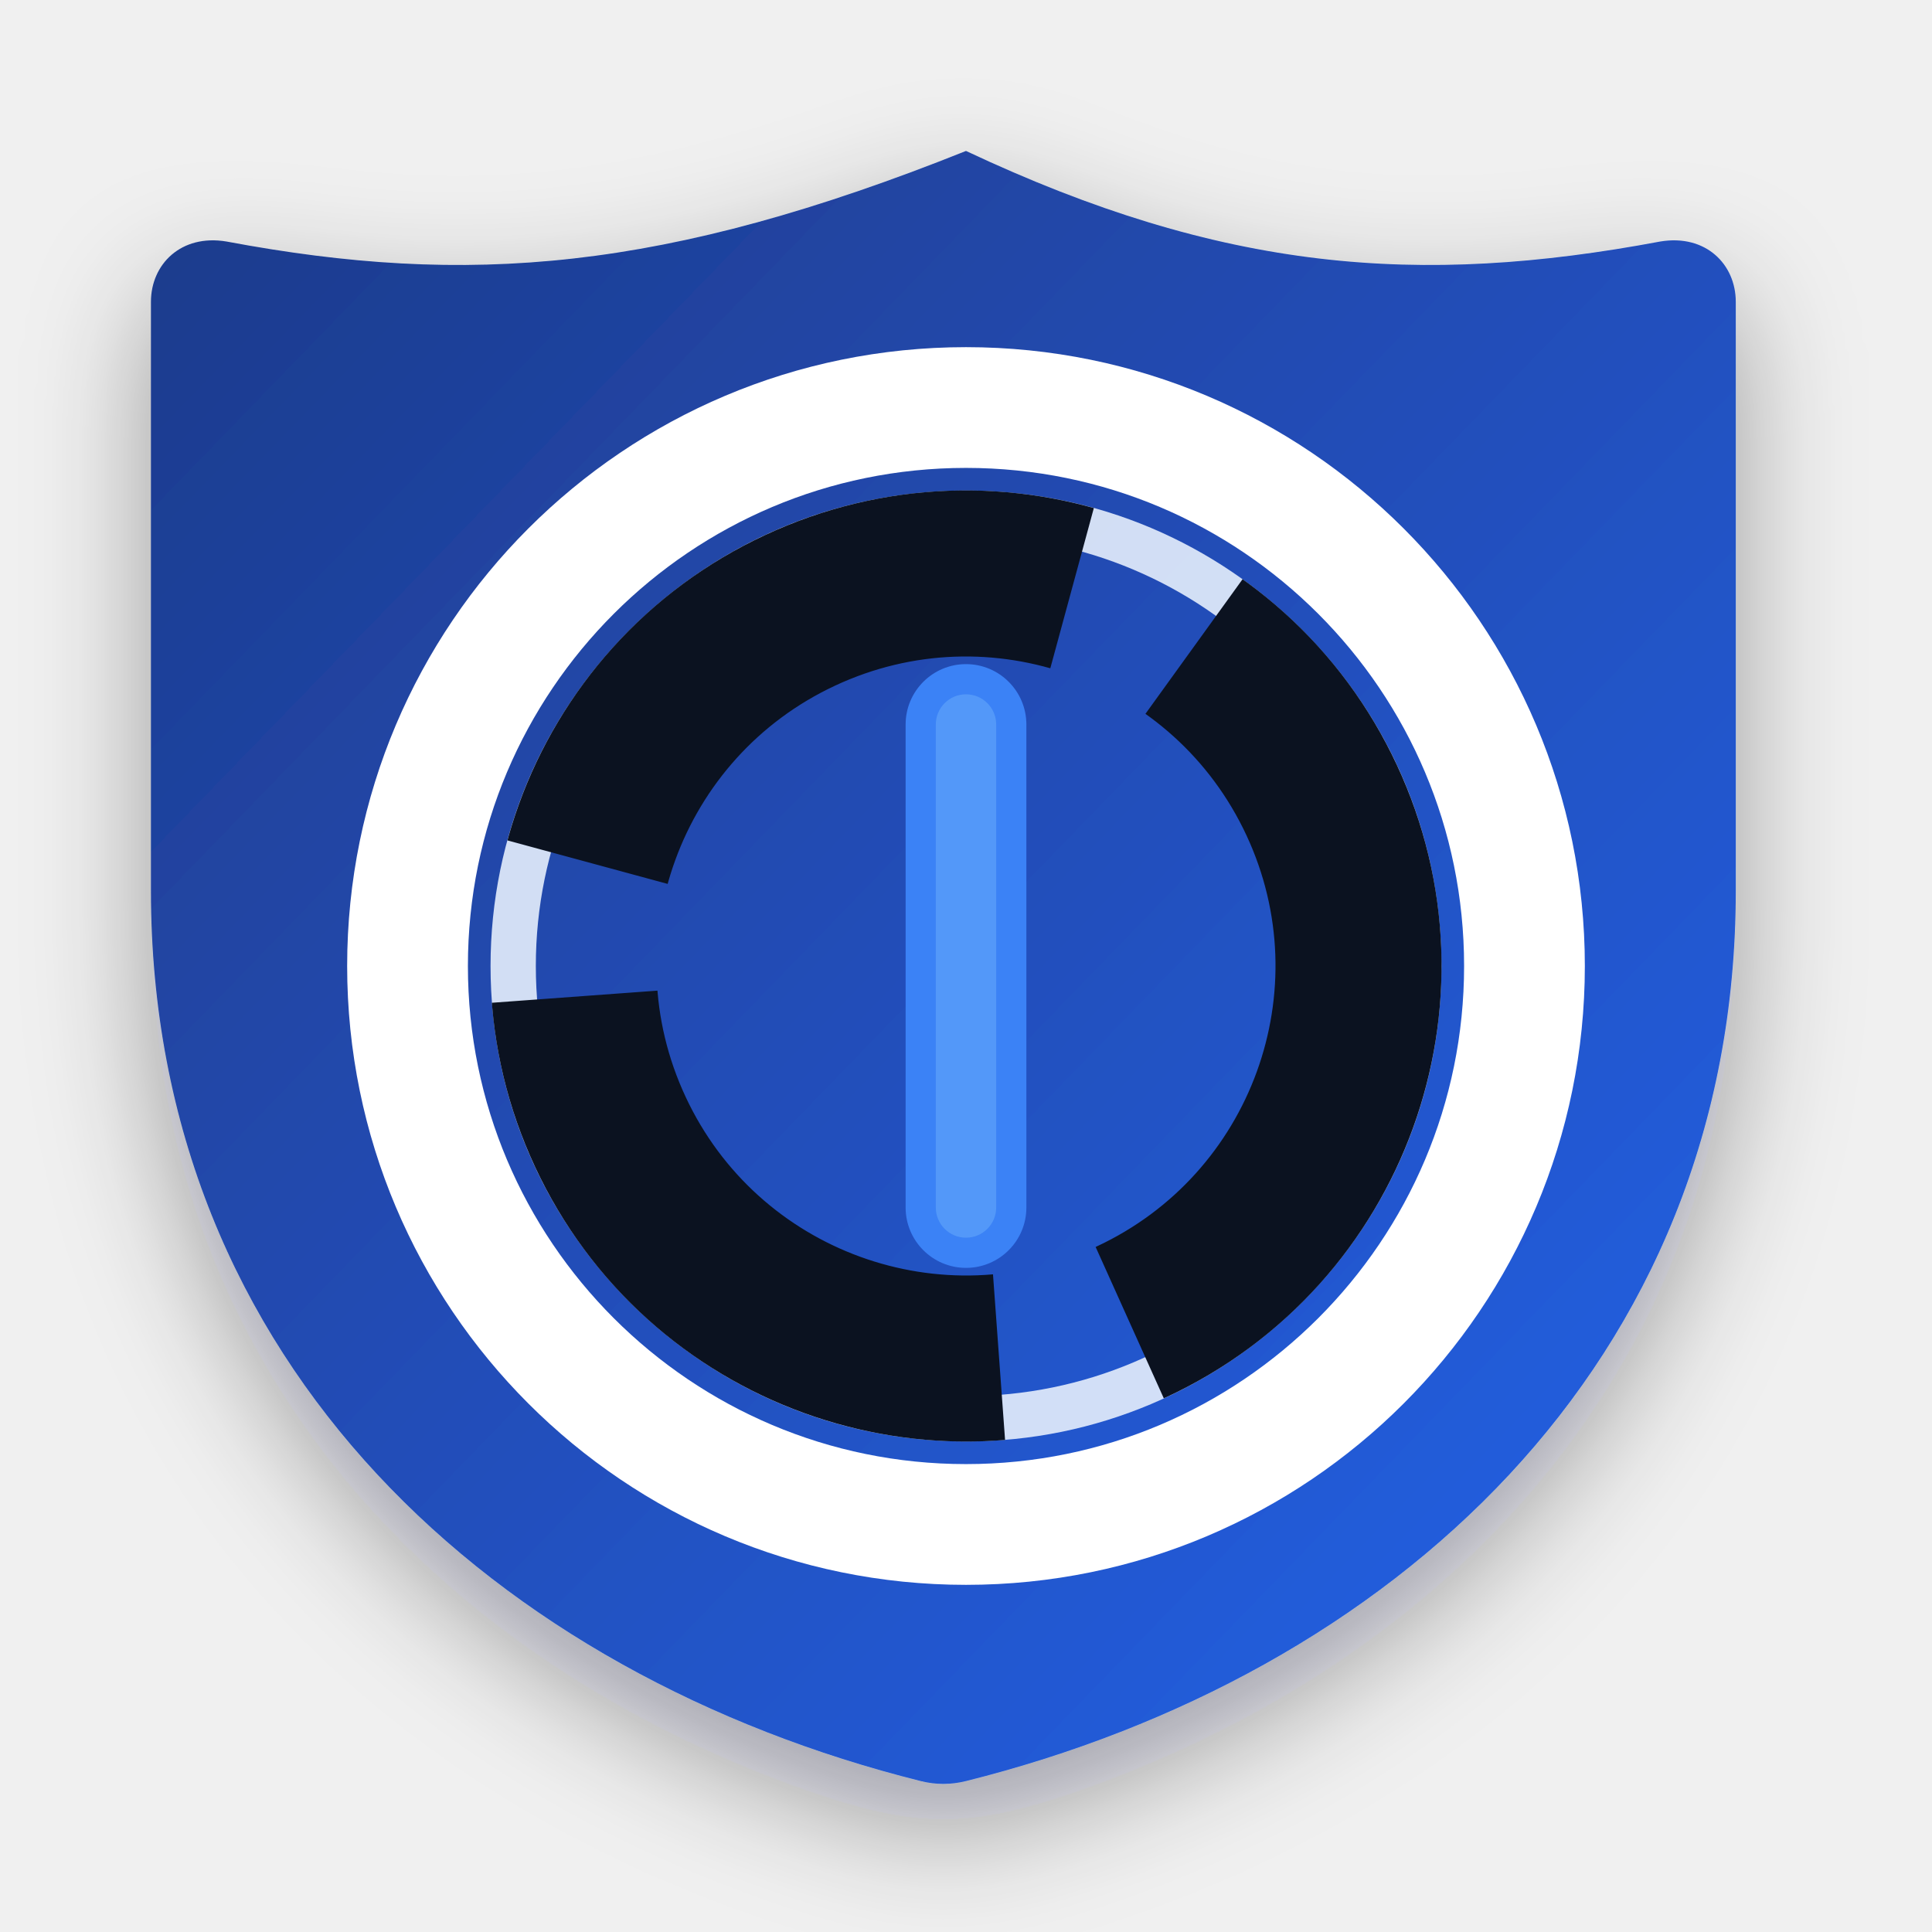
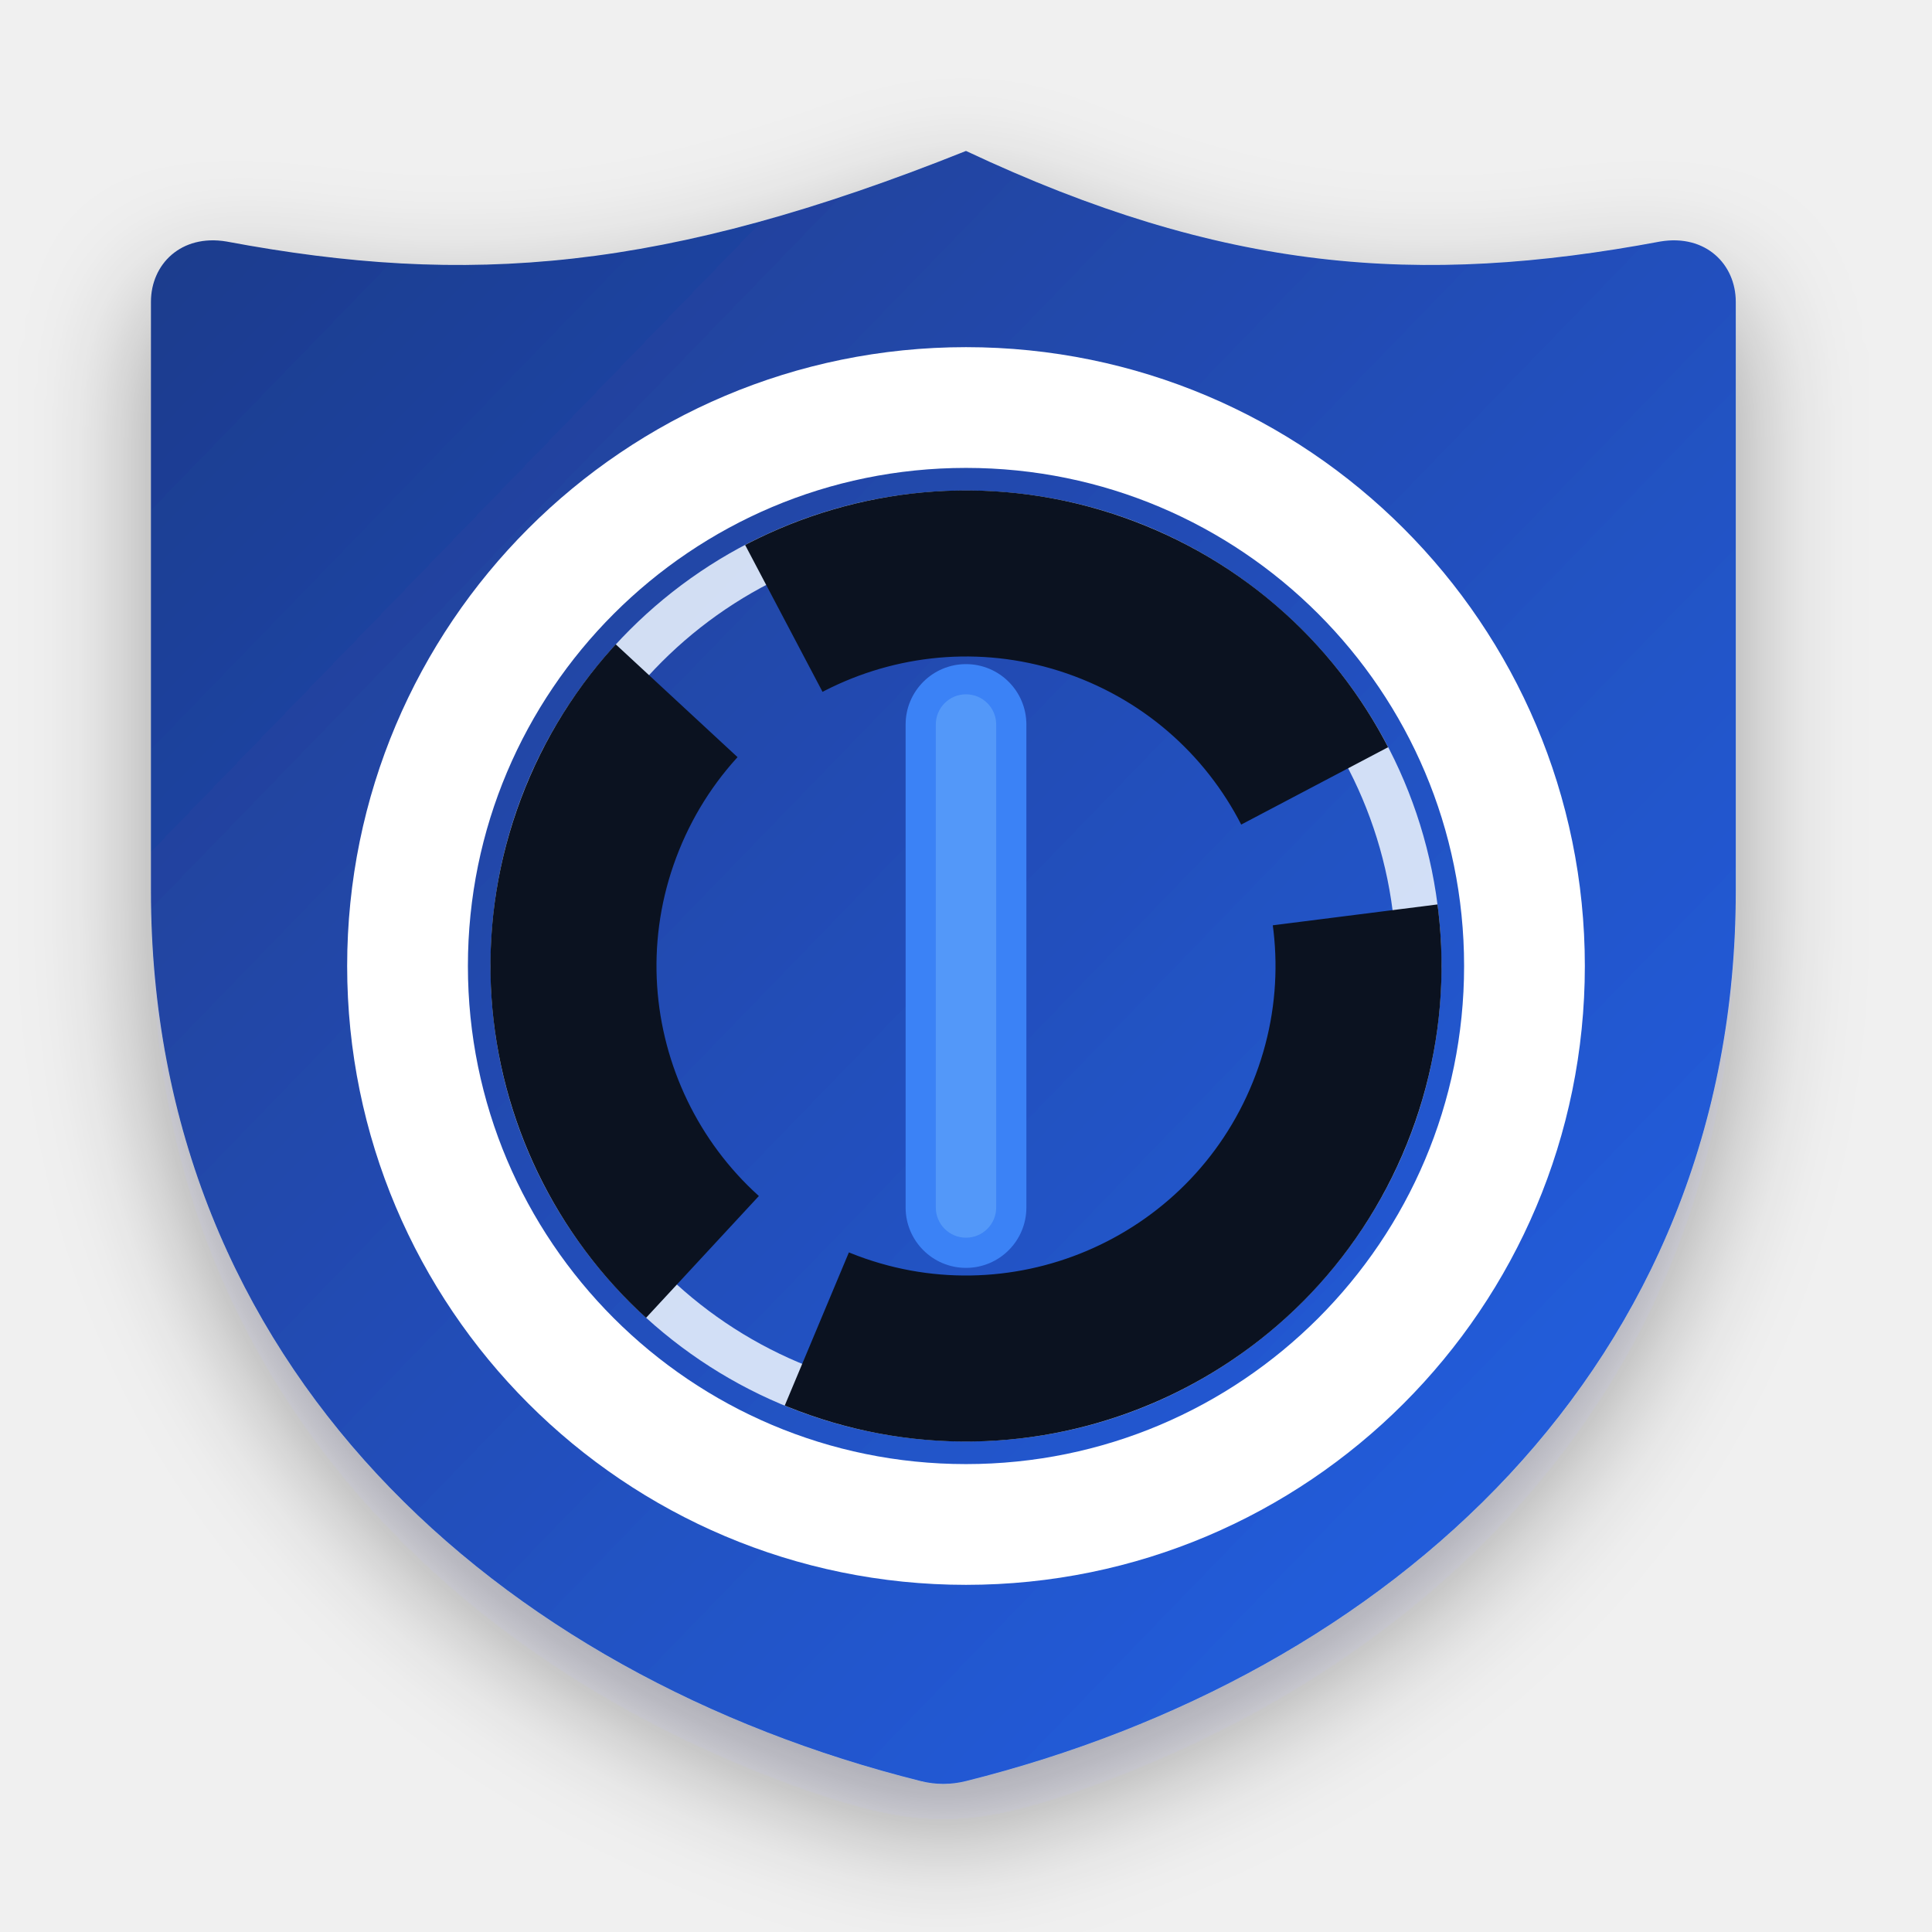
<svg xmlns="http://www.w3.org/2000/svg" width="256" height="256" viewBox="0 0 256 256">
  <defs>
    <linearGradient id="gBlue" x1="0" y1="0" x2="1" y2="1">
      <stop offset="0" stop-color="#1e3a8a" />
      <stop offset="1" stop-color="#2563eb" />
    </linearGradient>
    <filter id="softShadow" x="-20%" y="-20%" width="140%" height="140%">
      <feDropShadow dx="0" dy="6" stdDeviation="8" flood-color="#0b1220" flood-opacity=".35" />
    </filter>
  </defs>
  <path filter="url(#softShadow)" d="M128 20c34 16 60 18 92 12 6-1 10 3 10 8v78c0 63-46 104-102 118-2 .5-4 .5-6 0C66 222 20 181 20 118V40c0-5 4-9 10-8 32 6 58 4 98-12z" fill="url(#gBlue)" />
  <g transform="translate(128 128)">
    <circle r="74" fill="none" stroke="#ffffff" stroke-width="16" />
    <circle r="60" fill="none" stroke="#e5eefc" stroke-width="6" opacity=".9" />
-     <circle r="52" fill="none" stroke="#0b1220" stroke-width="22" pathLength="100" stroke-dasharray="82 18" transform="rotate(-25)" />
+     <circle r="52" fill="none" stroke="#0b1220" stroke-width="22" pathLength="100" stroke-dasharray="82 18" transform="rotate(22)" />
    <rect x="-8" y="-40" width="16" height="80" rx="8" fill="#3b82f6" />
    <rect x="-4" y="-36" width="8" height="72" rx="4" fill="#60a5fa" opacity=".65" />
  </g>
</svg>
